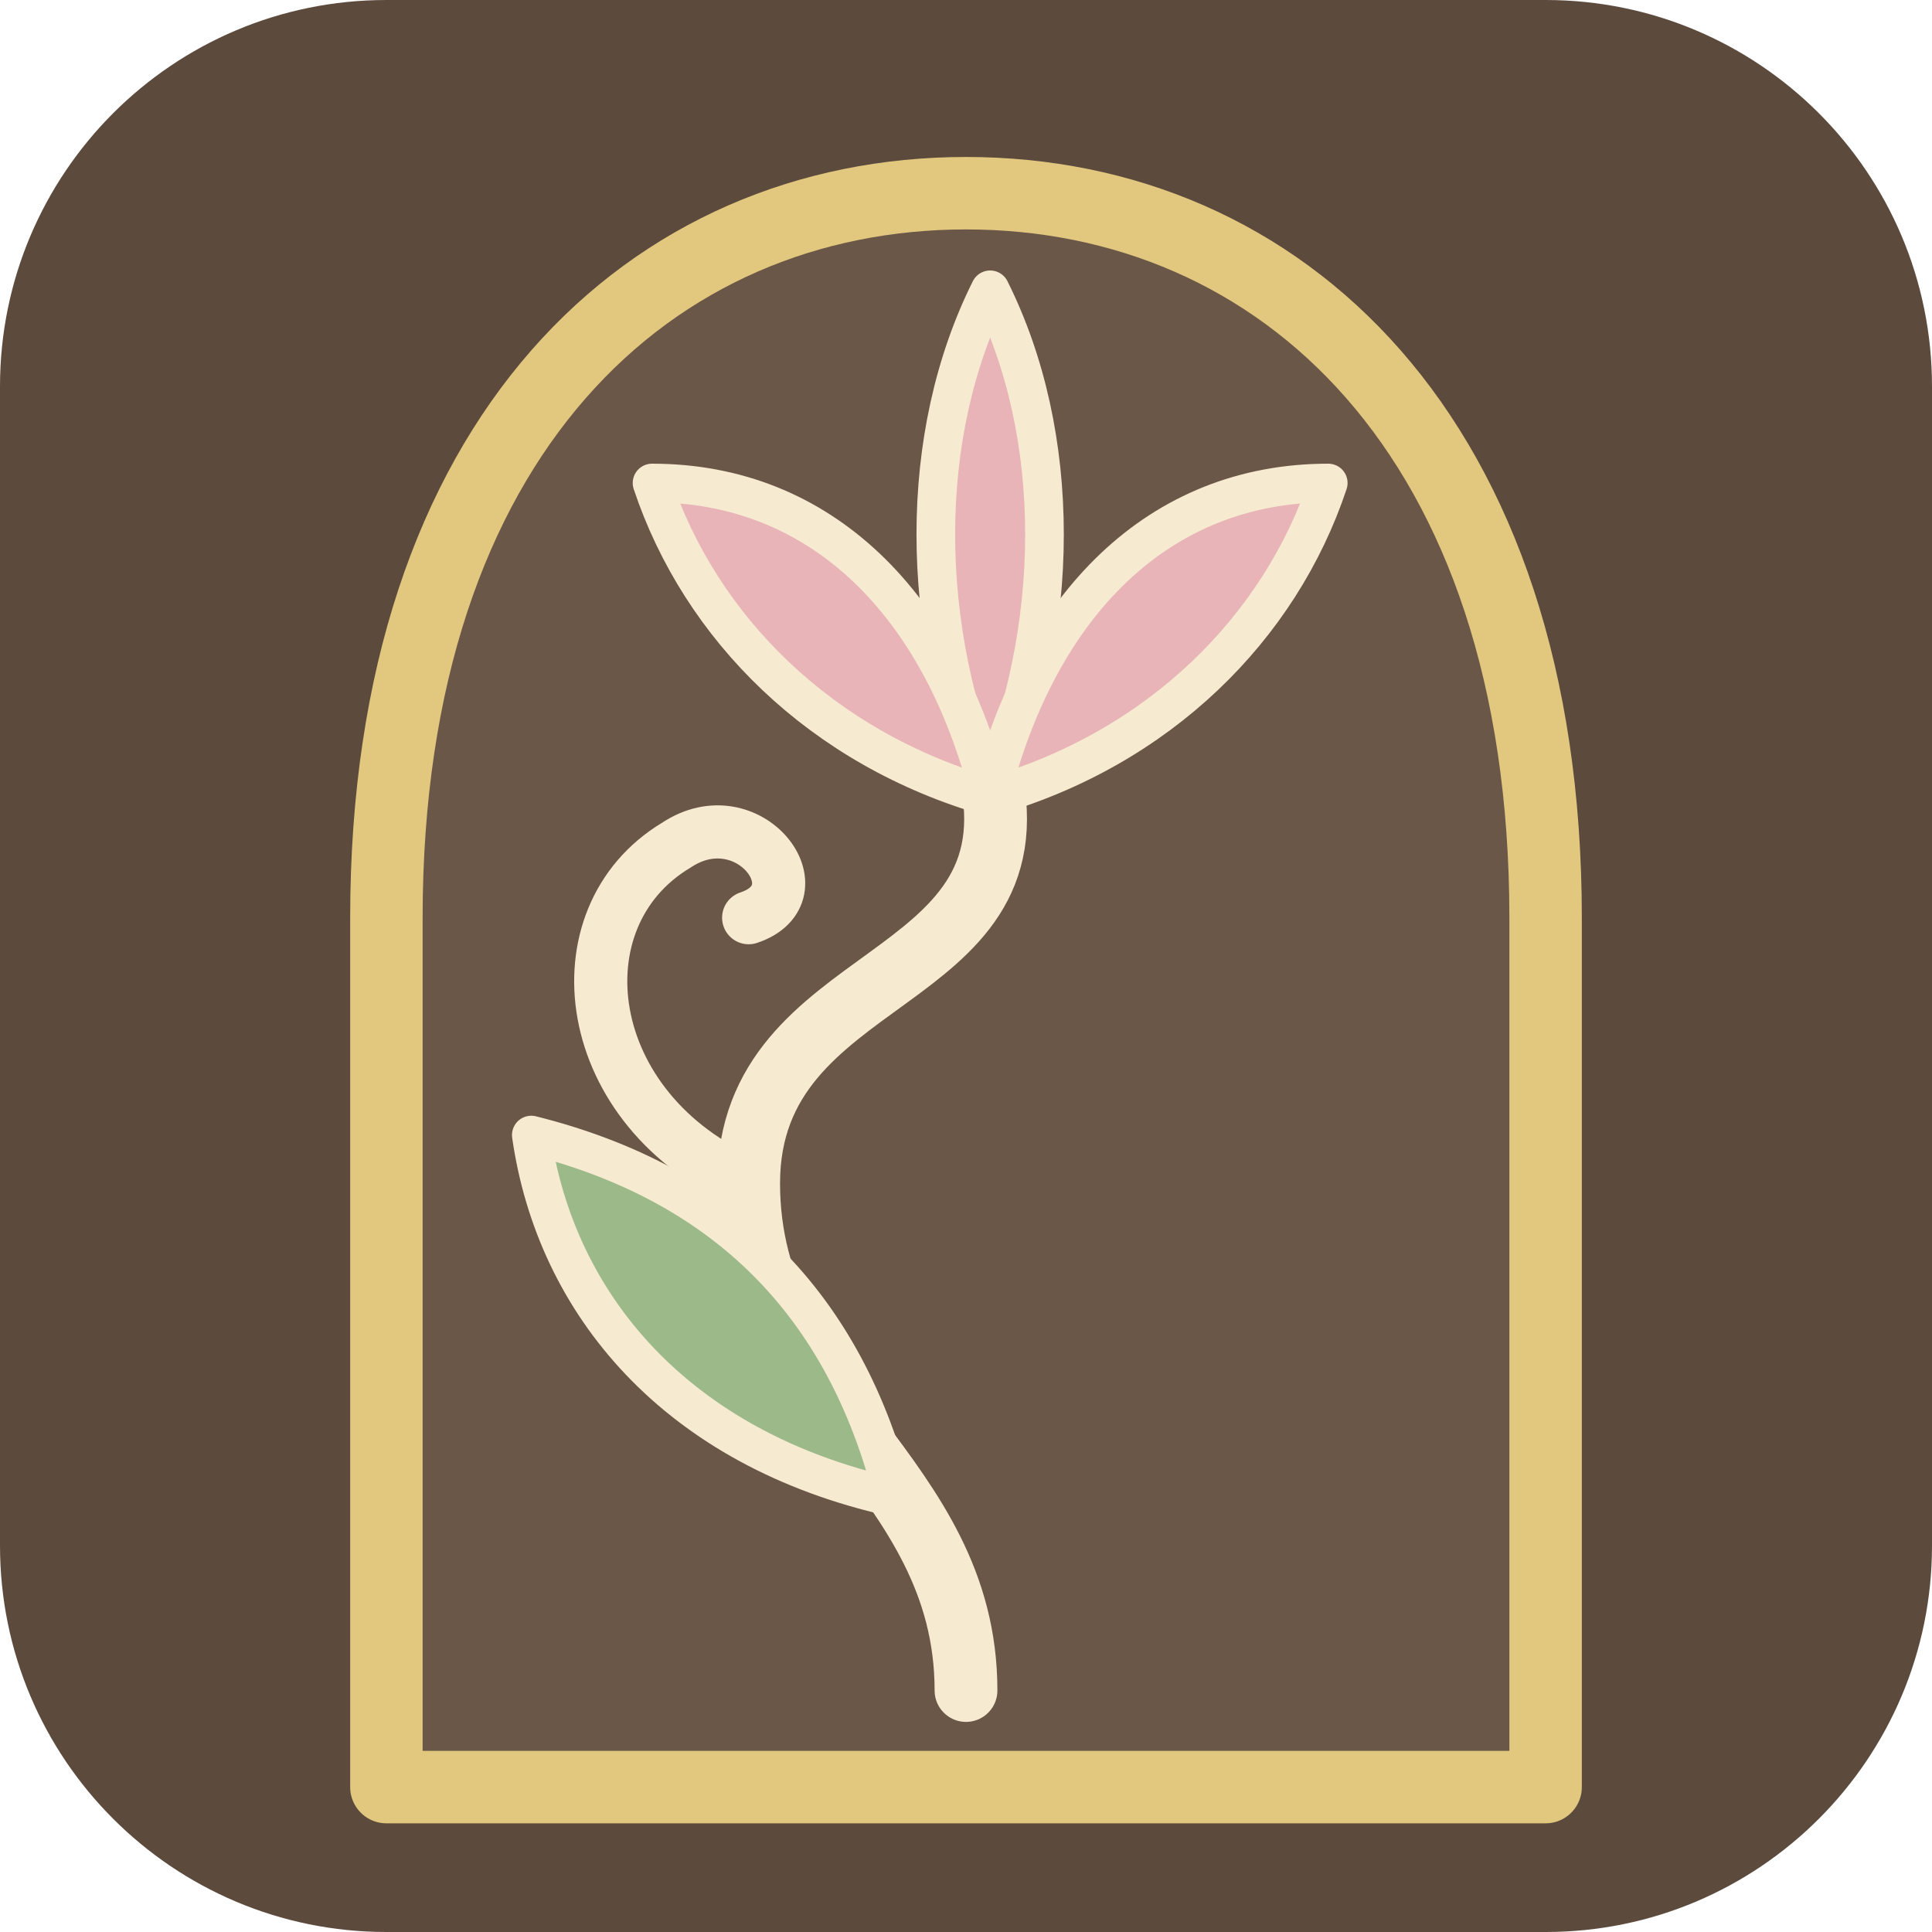
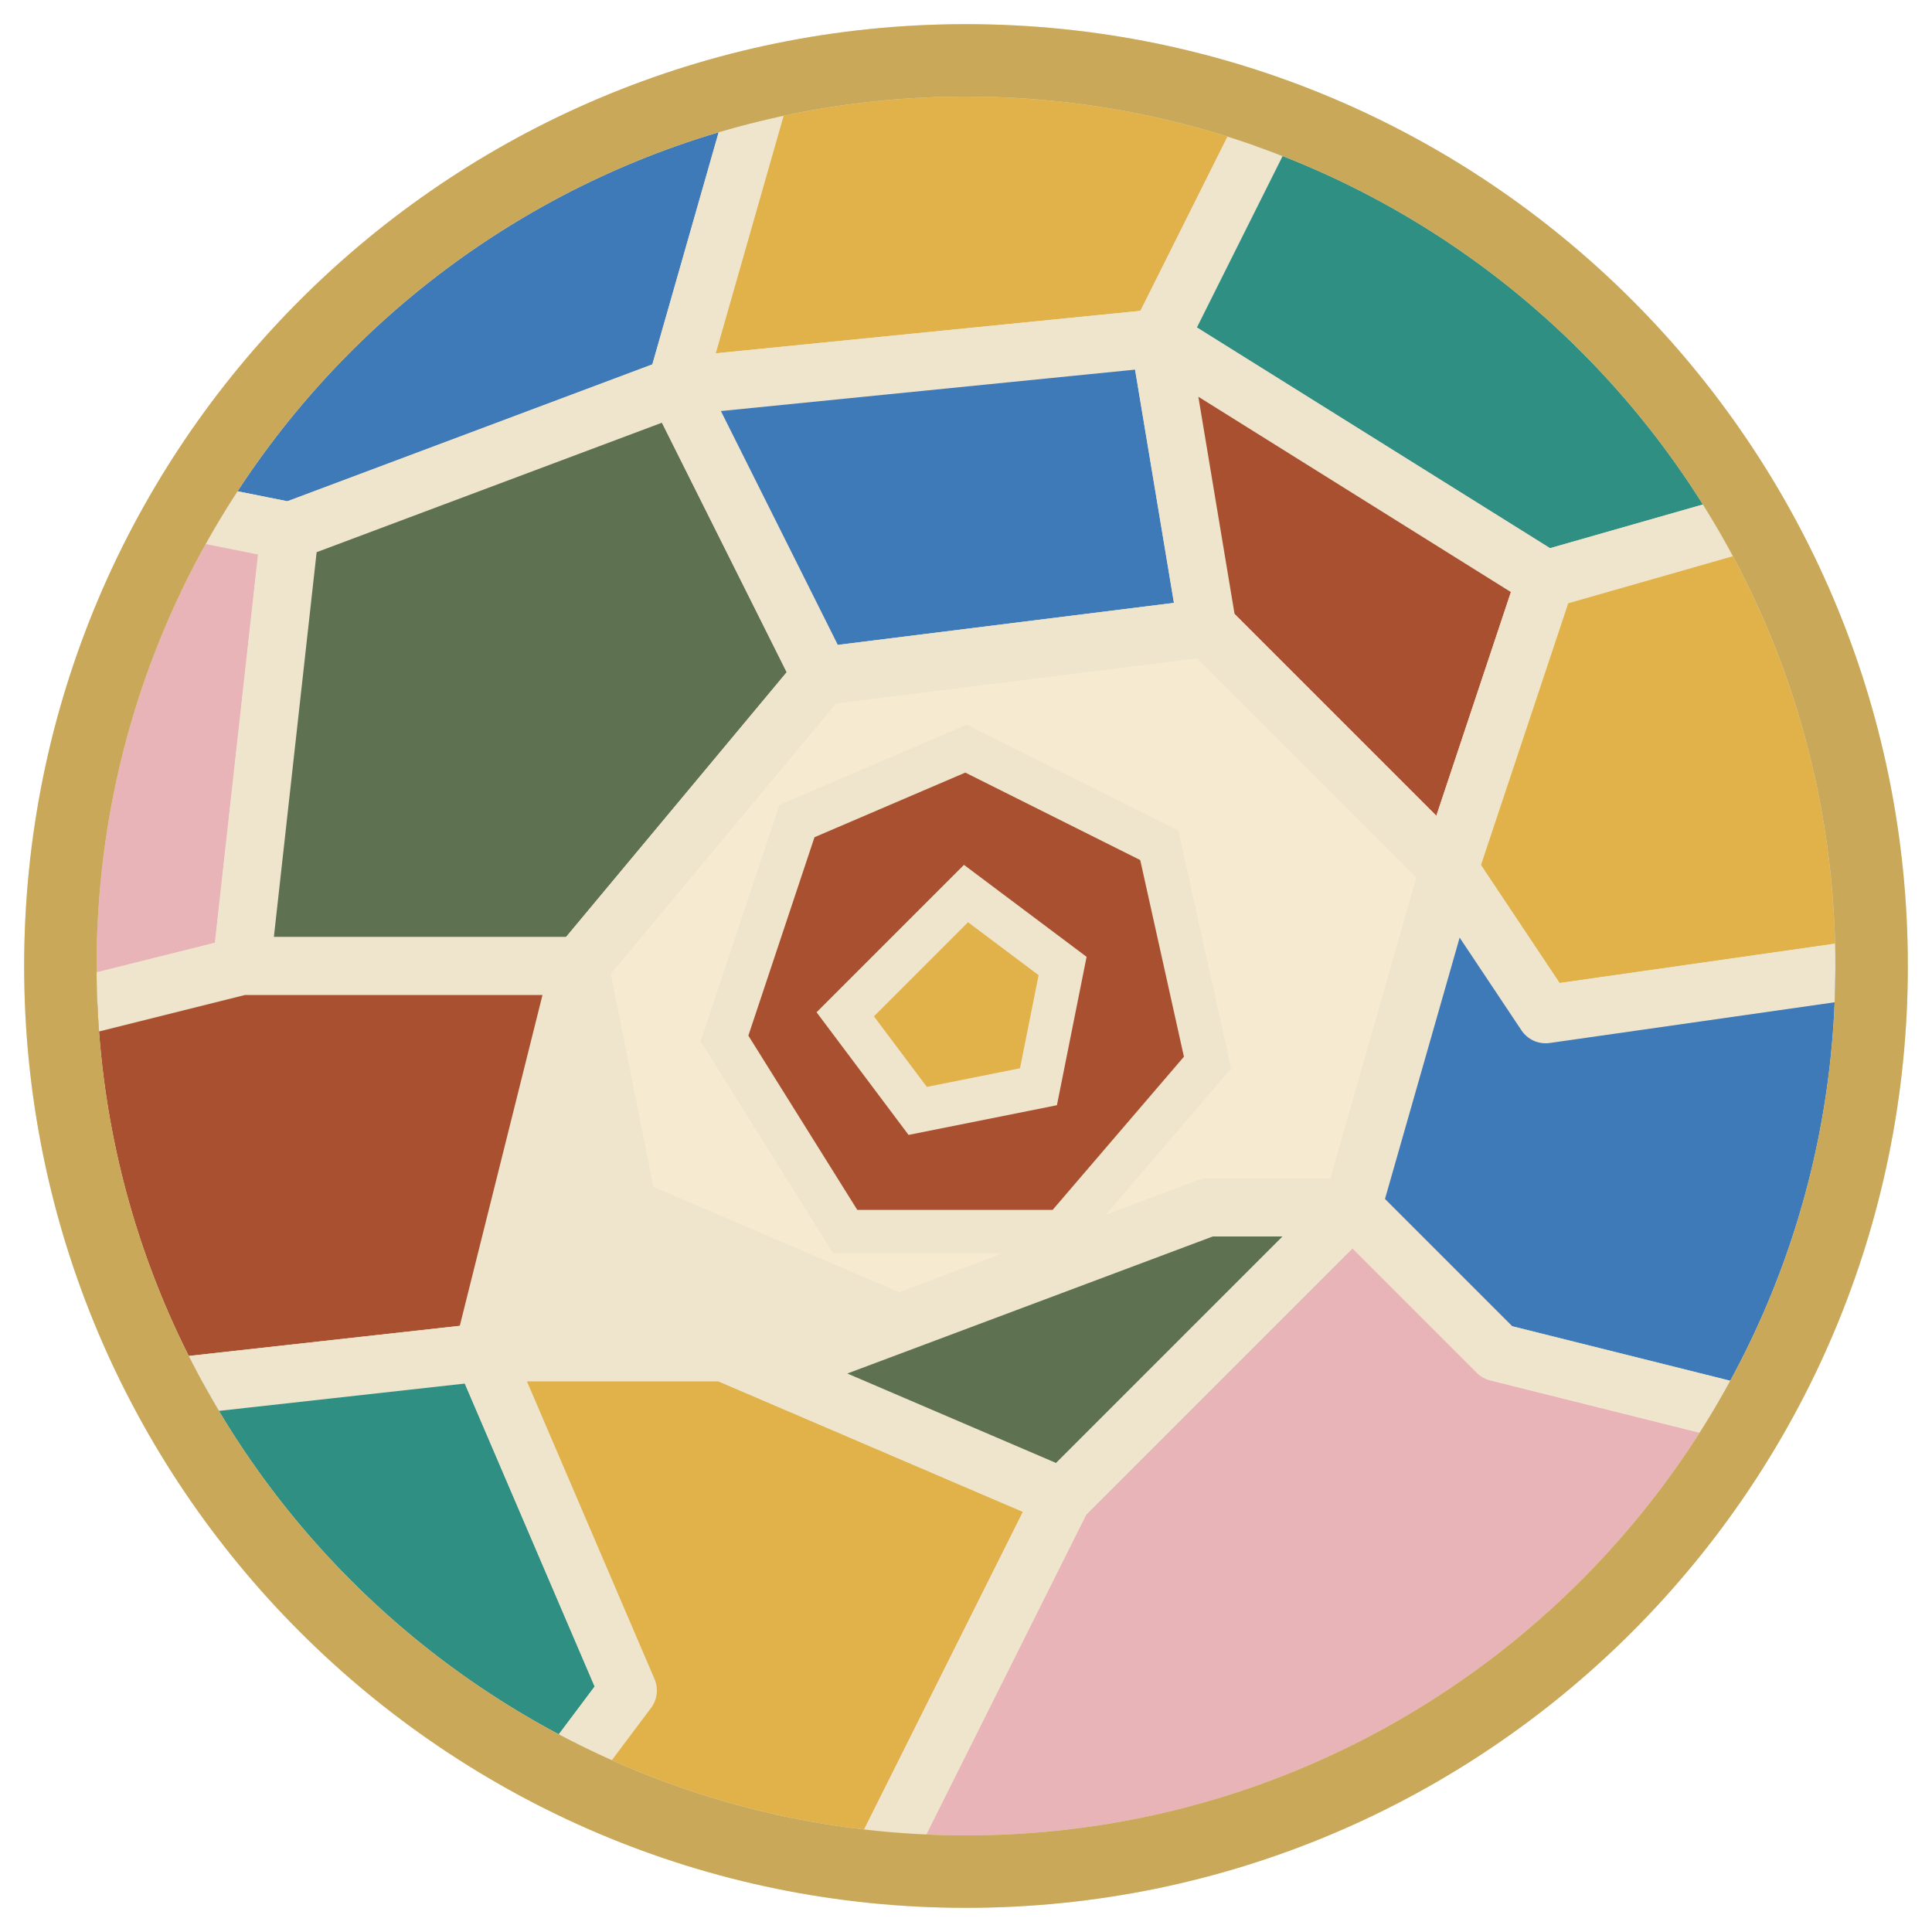
- <svg xmlns="http://www.w3.org/2000/svg" viewBox="0 0 80 80" role="img" aria-label="Lliri modernista dins un arc">
-   <rect width="80" height="80" rx="16" fill="#5c4a3d" />
-   <g fill="none" stroke-linecap="round" stroke-linejoin="round">
-     <path d="M16 74V38C16 18 27 8 40 8s24 10 24 30v36z" stroke="#e2c77f" stroke-width="3" fill="#6b5747" />
-     <path d="M40 70c0-9-9-12-9-21s12-8 10-17" stroke="#f6ead0" stroke-width="2.6" />
-     <path d="M31 49c-7-3-8-11-3-14 3-2 6 2 3 3" stroke="#f6ead0" stroke-width="2.2" />
-     <path d="M37 62c-9-2-14-8-15-15 8 2 13 7 15 15z" fill="#9cb98a" stroke="#f6ead0" stroke-width="1.6" />
-     <path d="M41 33c-3-7-3-15 0-21 3 6 3 14 0 21z" fill="#e8b4b8" stroke="#f6ead0" stroke-width="1.6" />
-     <path d="M41 33c-7-2-12-7-14-13 7 0 12 5 14 13z" fill="#e8b4b8" stroke="#f6ead0" stroke-width="1.6" />
-     <path d="M41 33c7-2 12-7 14-13-7 0-12 5-14 13z" fill="#e8b4b8" stroke="#f6ead0" stroke-width="1.6" />
+ <svg xmlns="http://www.w3.org/2000/svg" viewBox="0 0 80 80" role="img" aria-label="Medalló de trencadís modernista">
+   <circle cx="40" cy="40" r="39" fill="#efe4cc" />
+   <clipPath id="logo-trencadis">
+     <circle cx="40" cy="40" r="36" />
+   </clipPath>
+   <g clip-path="url(#logo-trencadis)" stroke="#efe4cc" stroke-width="2.4" stroke-linejoin="round">
+     <path d="M2 2h30l-4 14-16 6L2 20z" fill="#3f7ab8" />
+     <path d="M32 2h22l-6 12-20 2z" fill="#e2b24a" />
+     <path d="M54 2h24v18l-14 4-16-10z" fill="#2f8f83" />
+     <path d="M2 20l10 2-2 18-8 2z" fill="#e8b4b8" />
+     <path d="M12 22l16-6 6 12-10 12-14 0z" fill="#5e7150" />
+     <path d="M28 16l20-2 2 12-16 2z" fill="#3f7ab8" />
+     <path d="M48 14l16 10-4 12-10-10z" fill="#a8502f" />
+     <path d="M64 24l14-4v20l-14 2-4-6z" fill="#e2b24a" />
+     <path d="M2 42l8-2h14l-4 16-18 2z" fill="#a8502f" />
+     <path d="M24 40l10-12 16-2 10 10-4 14-16 6-14-6z" fill="#f6ead0" />
+     <path d="M60 36l4 6 14-2v20l-16-4-6-6z" fill="#3f7ab8" />
+     <path d="M2 58l18-2 6 14-6 8H2z" fill="#2f8f83" />
+     <path d="M20 56l10 0 14 6-8 16H20l6-8z" fill="#e2b24a" />
+     <path d="M44 62l12-12 6 6 16 4v18H36z" fill="#e8b4b8" />
+     <path d="M30 56l14 6 12-12-6 0-16 6z" fill="#5e7150" />
  </g>
+   <g stroke="#efe4cc" stroke-width="1.8">
+     <path d="M40 31l8 4 2 9-6 7-9 0-5-8 3-9z" fill="#a8502f" />
+     <path d="M40 37l4 3-1 5-5 1-3-4z" fill="#e2b24a" />
+   </g>
+   <circle cx="40" cy="40" r="37.5" fill="none" stroke="#c9a959" stroke-width="3" />
</svg>
